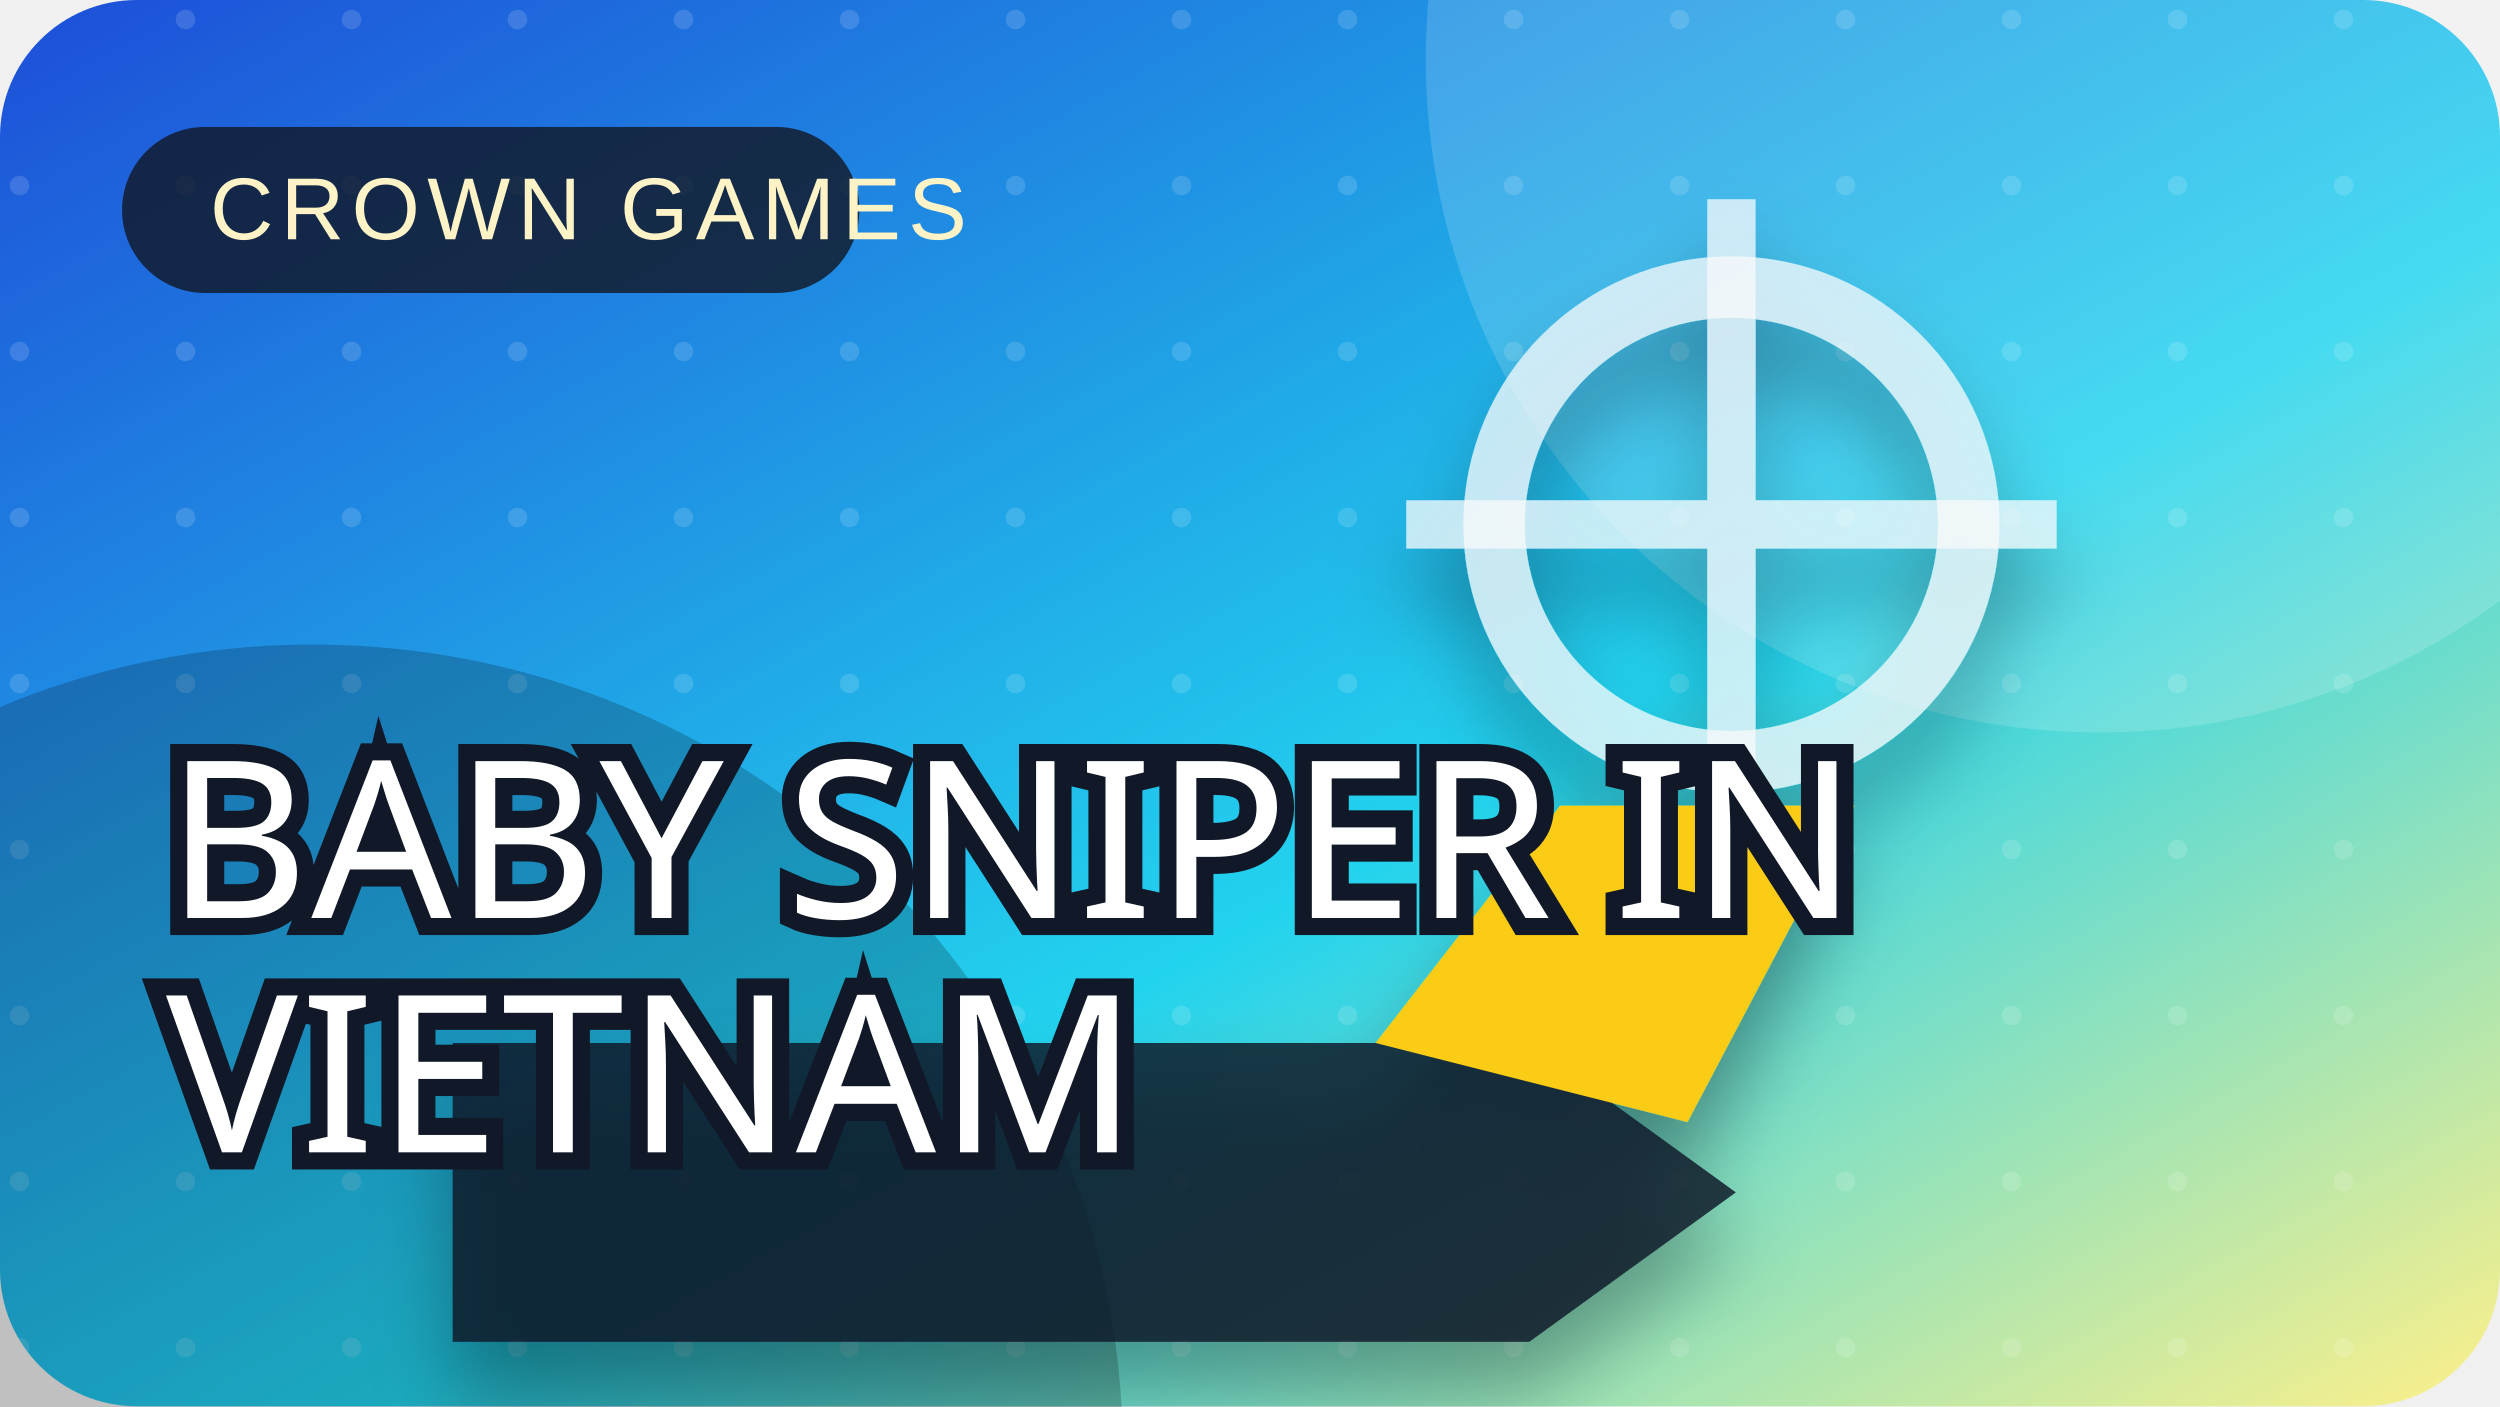
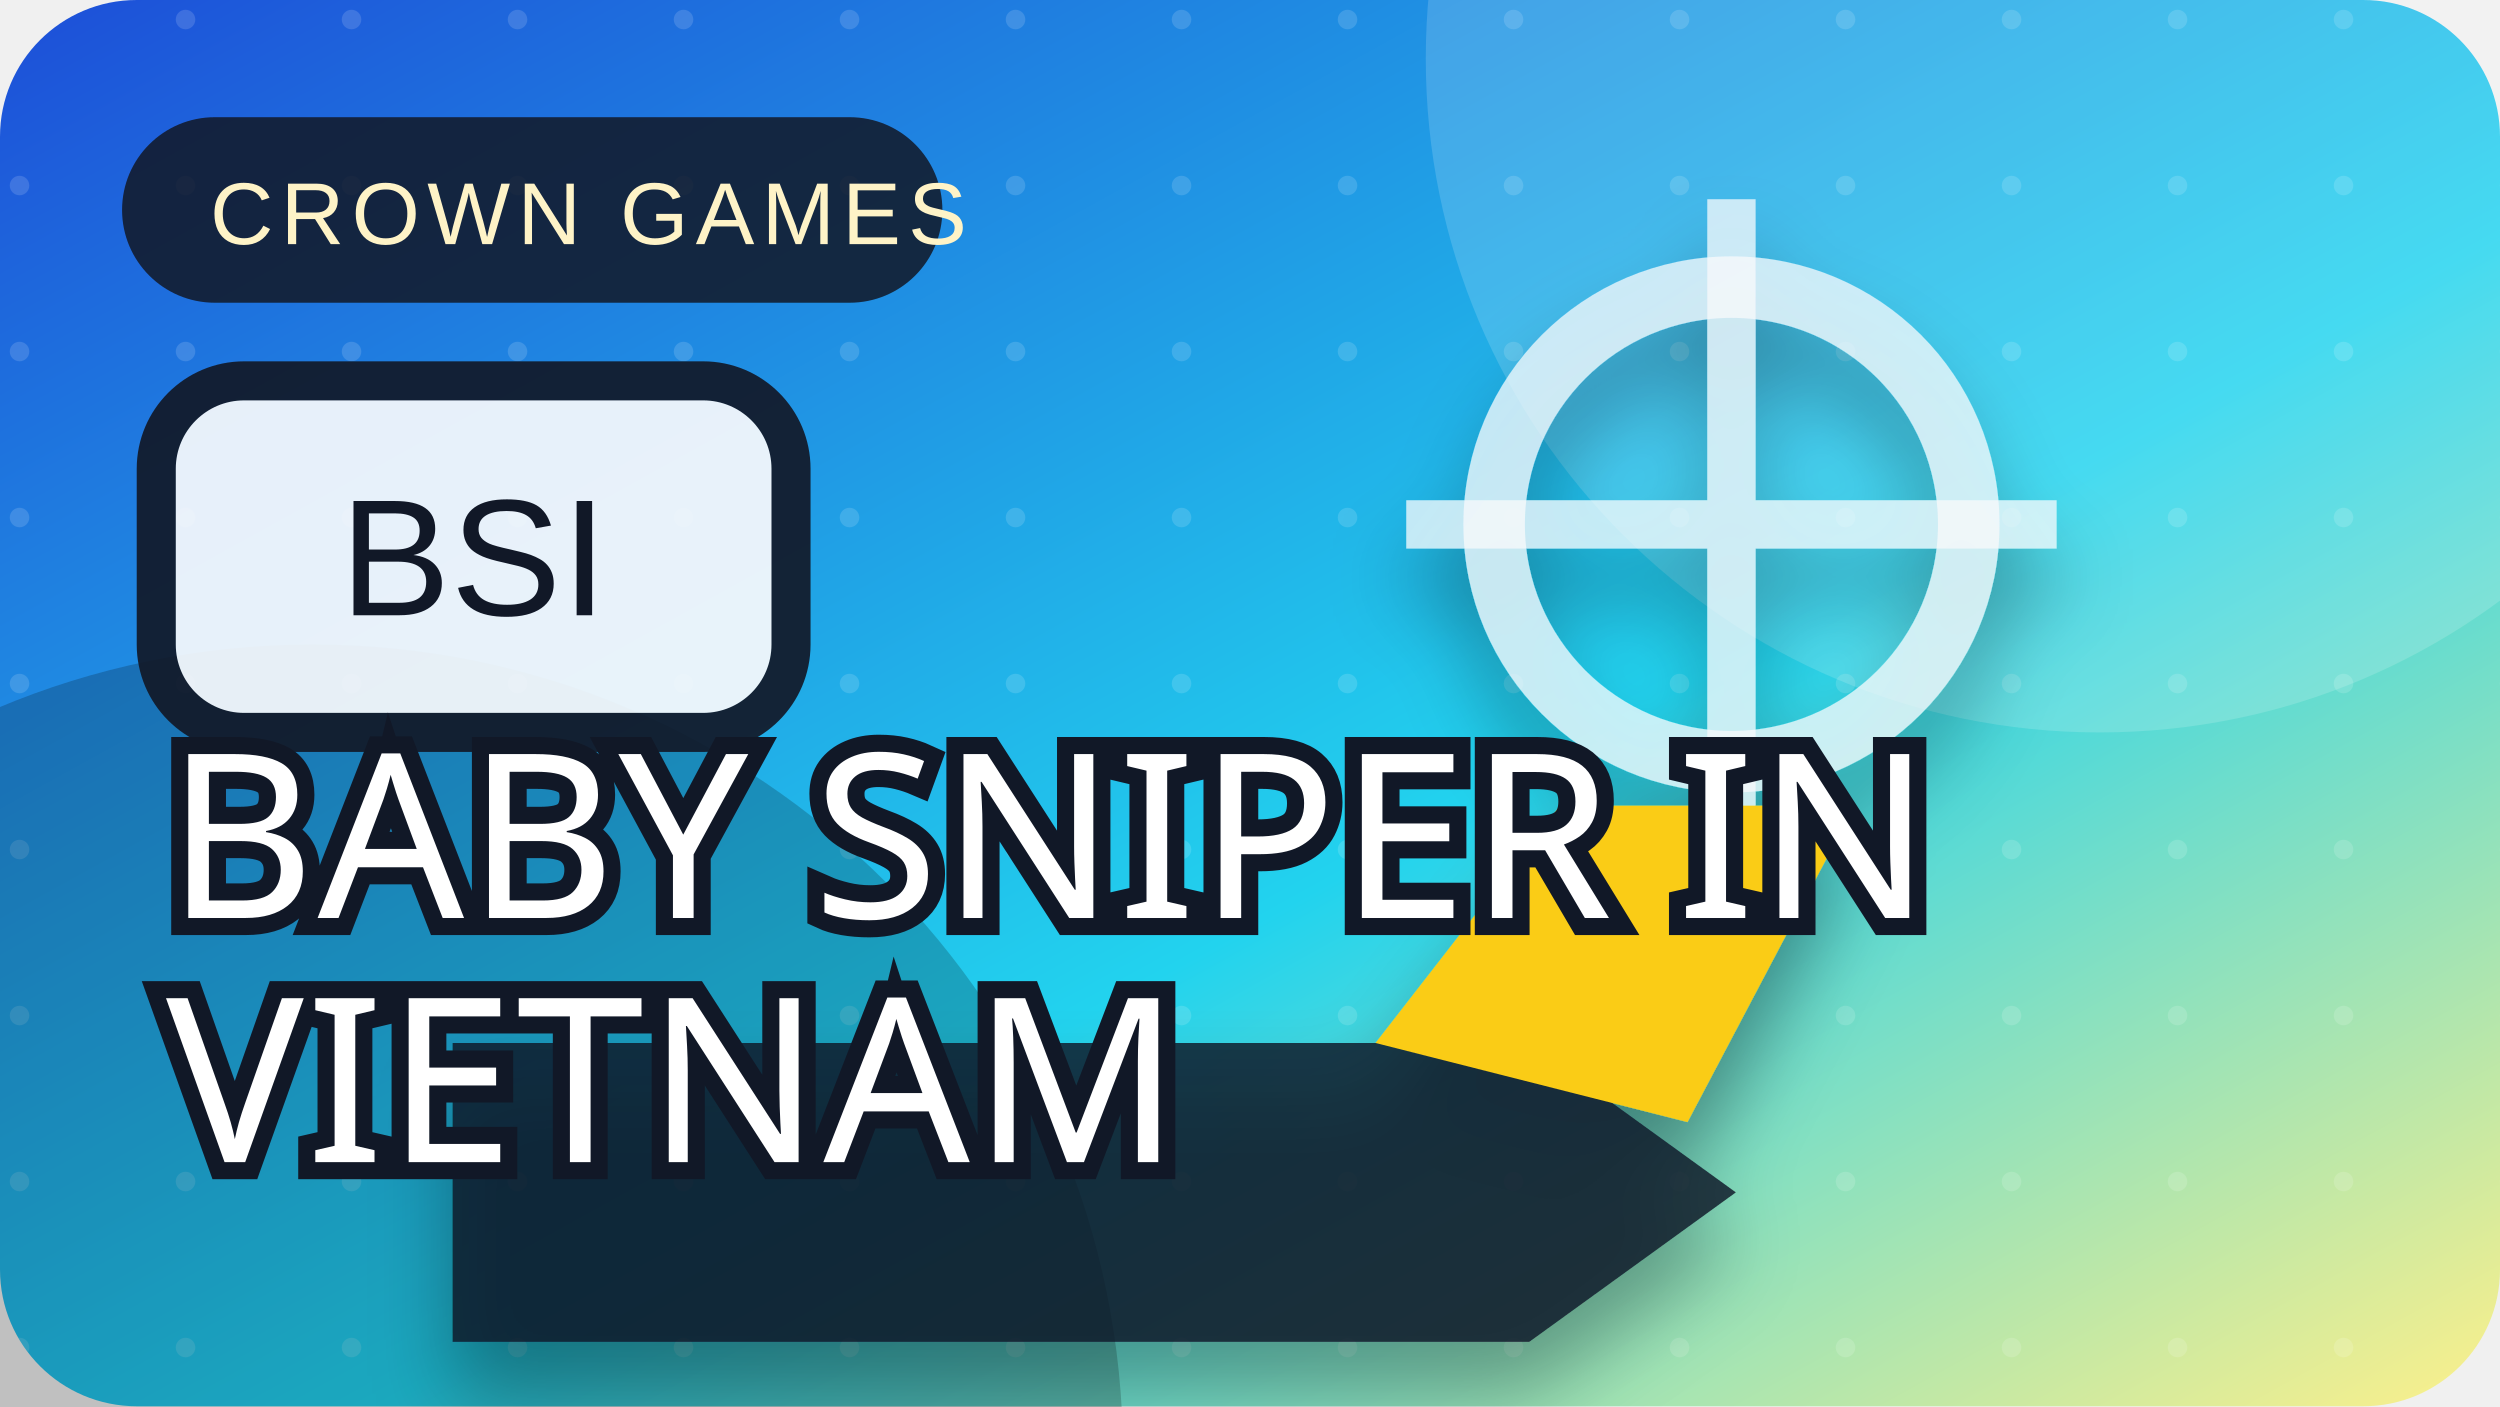
<svg xmlns="http://www.w3.org/2000/svg" width="512" height="288" viewBox="0 0 512 288" role="img" aria-label="Baby Sniper In Vietnam">
  <defs>
    <linearGradient id="g3692519834bg" x1="0" y1="0" x2="1" y2="1">
      <stop offset="0" stop-color="#1d4ed8" />
      <stop offset=".58" stop-color="#22d3ee" />
      <stop offset="1" stop-color="#fef08a" />
    </linearGradient>
    <filter id="g3692519834shadow" x="-20%" y="-20%" width="140%" height="140%">
      <feDropShadow dx="0" dy="12" stdDeviation="9" flood-color="#000" flood-opacity=".38" />
    </filter>
    <pattern id="g3692519834dots" width="34" height="34" patternUnits="userSpaceOnUse">
      <circle cx="4" cy="4" r="2" fill="#fff" opacity=".2" />
    </pattern>
  </defs>
  <rect width="512" height="288" rx="28" fill="url(#g3692519834bg)" />
  <rect width="512" height="288" rx="28" fill="url(#g3692519834dots)" opacity=".7" />
  <circle cx="430" cy="12" r="138" fill="#fff" opacity=".16" />
  <circle cx="64" cy="298" r="166" fill="#000" opacity=".2" />
  <g filter="url(#g3692519834shadow)" transform="translate(18 -6) scale(.9)">
    <circle cx="374" cy="126" r="54" fill="none" stroke="#f8fafc" stroke-width="14" opacity=".75" />
    <path d="M374 52v148M300 126h148" stroke="#f8fafc" stroke-width="11" opacity=".75" />
    <path d="M83 244h245l47 34-47 34H83z" fill="#111827" opacity=".82" />
    <path d="M293 244l42-54h67l-38 72z" fill="#facc15" />
  </g>
-   <rect x="25" y="26" width="151" height="34" rx="17" fill="#111827" opacity=".82" />
-   <text x="43" y="49" font-size="18" font-family="Arial Black, Arial, sans-serif" fill="#fef3c7" letter-spacing="1.5">CROWN GAMES</text>
-   <text x="34" y="188" font-size="45" font-family="Impact, Arial Black, sans-serif" fill="#fff" stroke="#111827" stroke-width="7" paint-order="stroke" letter-spacing=".5">BABY SNIPER IN</text>
-   <text x="34" y="236" font-size="45" font-family="Impact, Arial Black, sans-serif" fill="#fff" stroke="#111827" stroke-width="7" paint-order="stroke" letter-spacing=".5">VIETNAM</text>
+   <rect x="25" y="24" width="168" height="38" rx="19" fill="#111827" opacity=".86" />
+   <text x="43" y="50" font-size="18" font-family="Arial Black, Arial, sans-serif" fill="#fef3c7" letter-spacing="1.5">CROWN GAMES</text>
+   <rect x="32" y="78" width="130" height="72" rx="18" fill="#f8fafc" stroke="#111827" stroke-width="8" opacity=".92" />
+   <text x="97" y="126" text-anchor="middle" font-size="34" font-family="Arial Black, Arial, sans-serif" fill="#111827">BSI</text>
+   <text x="34" y="188" font-size="47" font-family="Impact, Arial Black, sans-serif" fill="#fff" stroke="#111827" stroke-width="7" paint-order="stroke" letter-spacing=".5">BABY SNIPER IN</text>
+   <text x="34" y="238" font-size="47" font-family="Impact, Arial Black, sans-serif" fill="#fff" stroke="#111827" stroke-width="7" paint-order="stroke" letter-spacing=".5">VIETNAM</text>
</svg>
